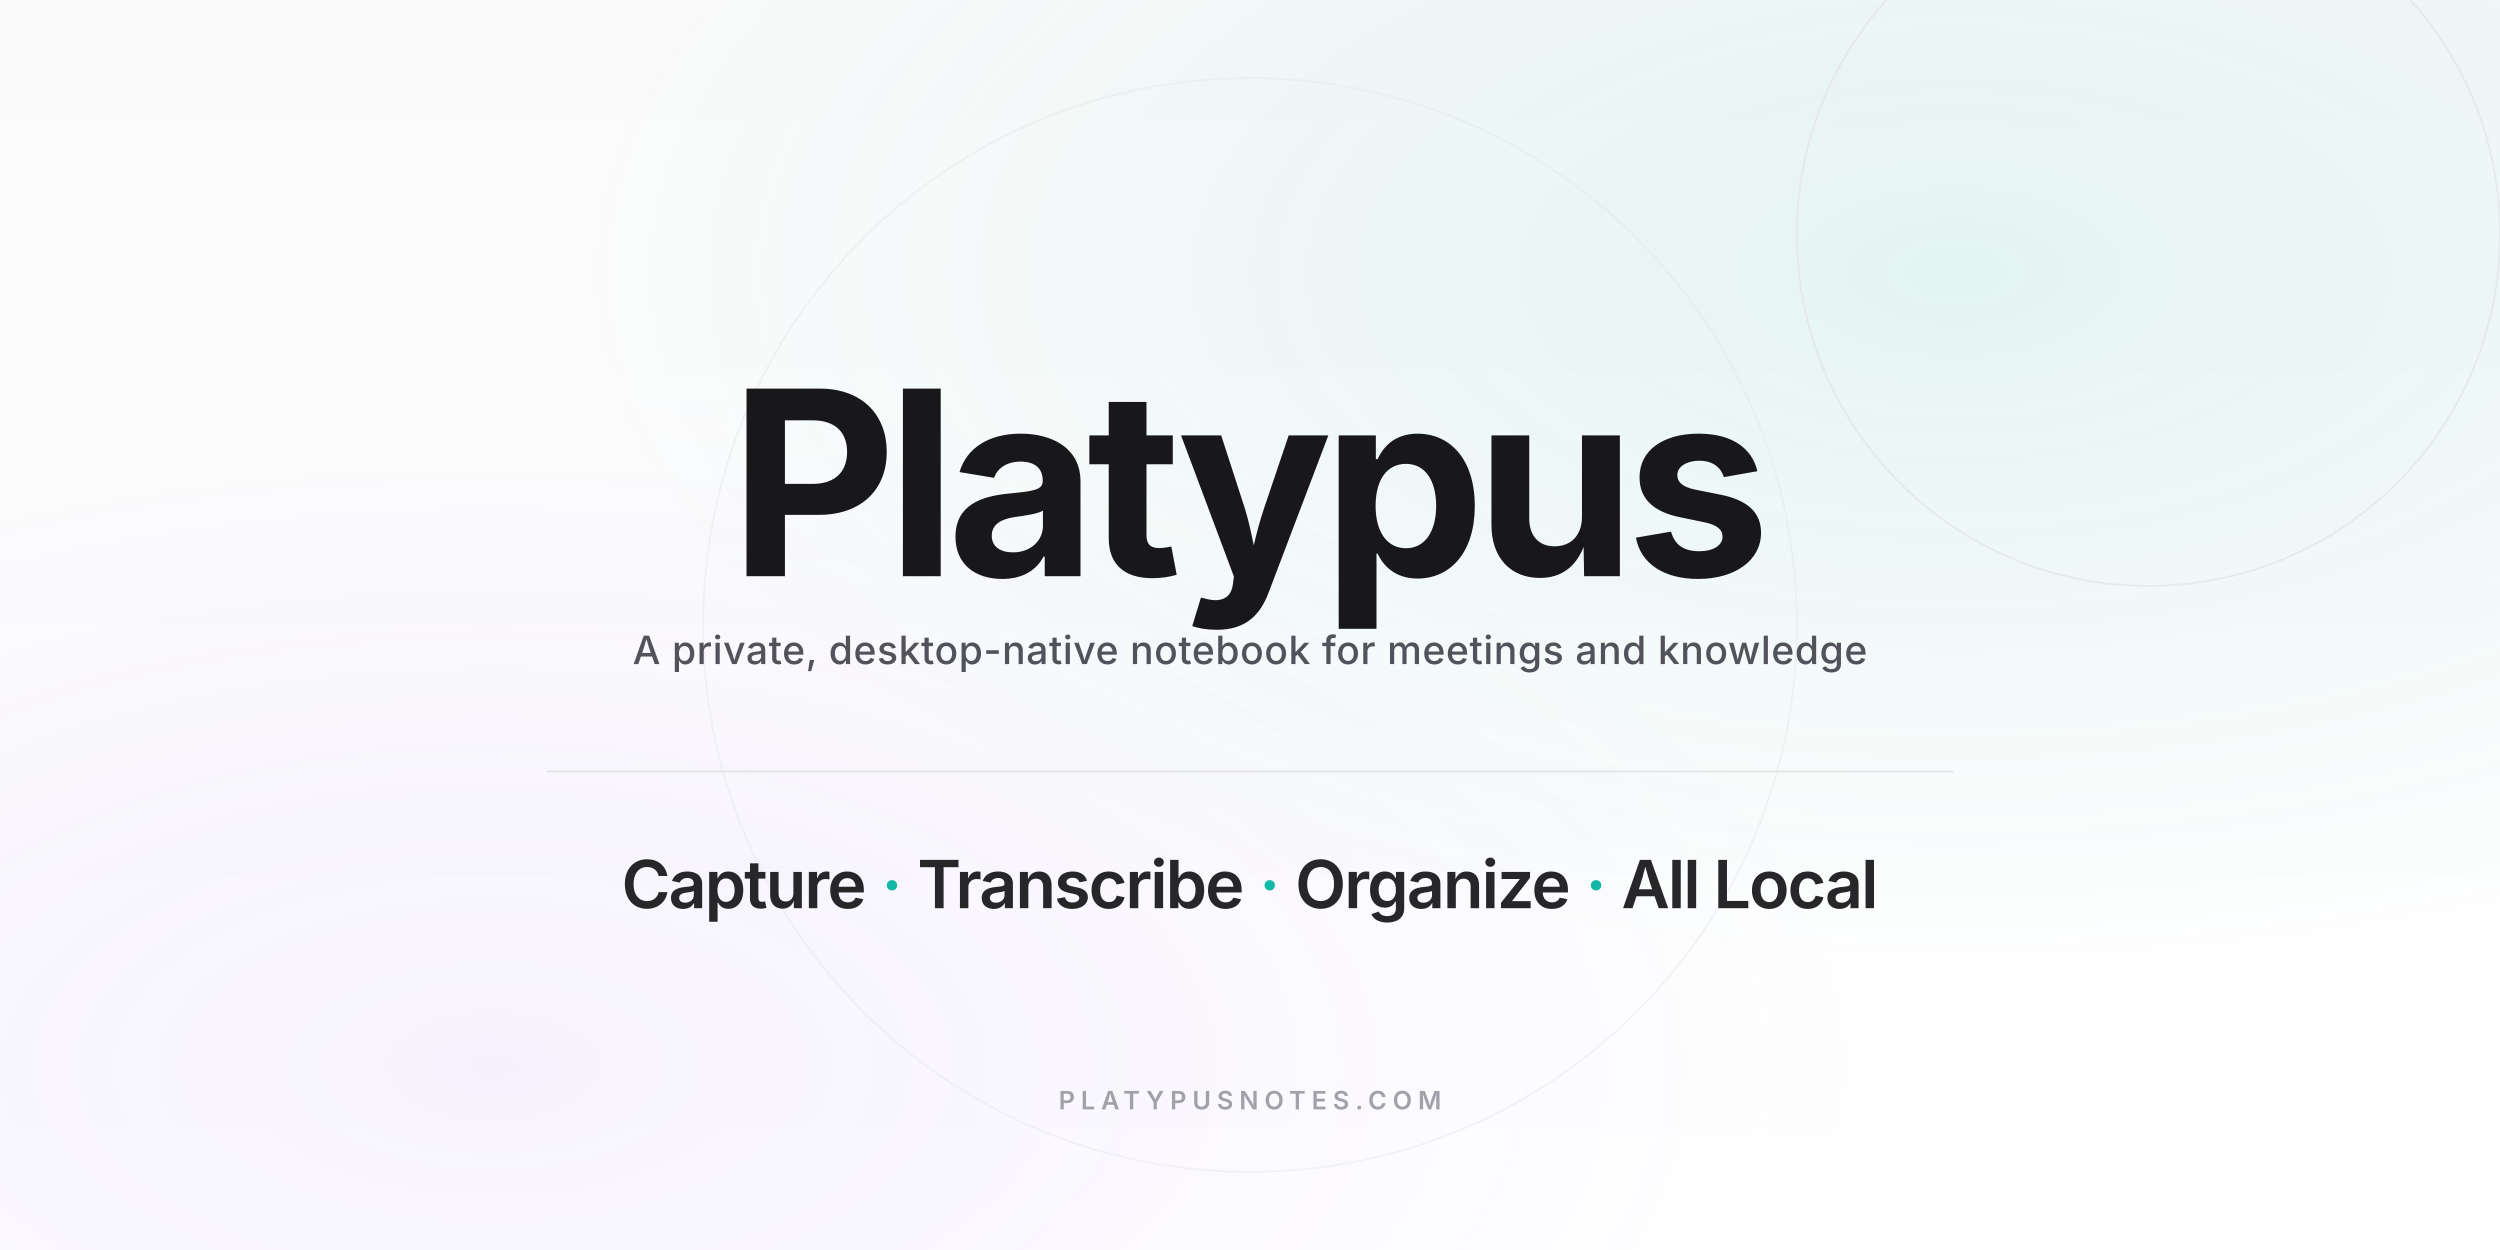
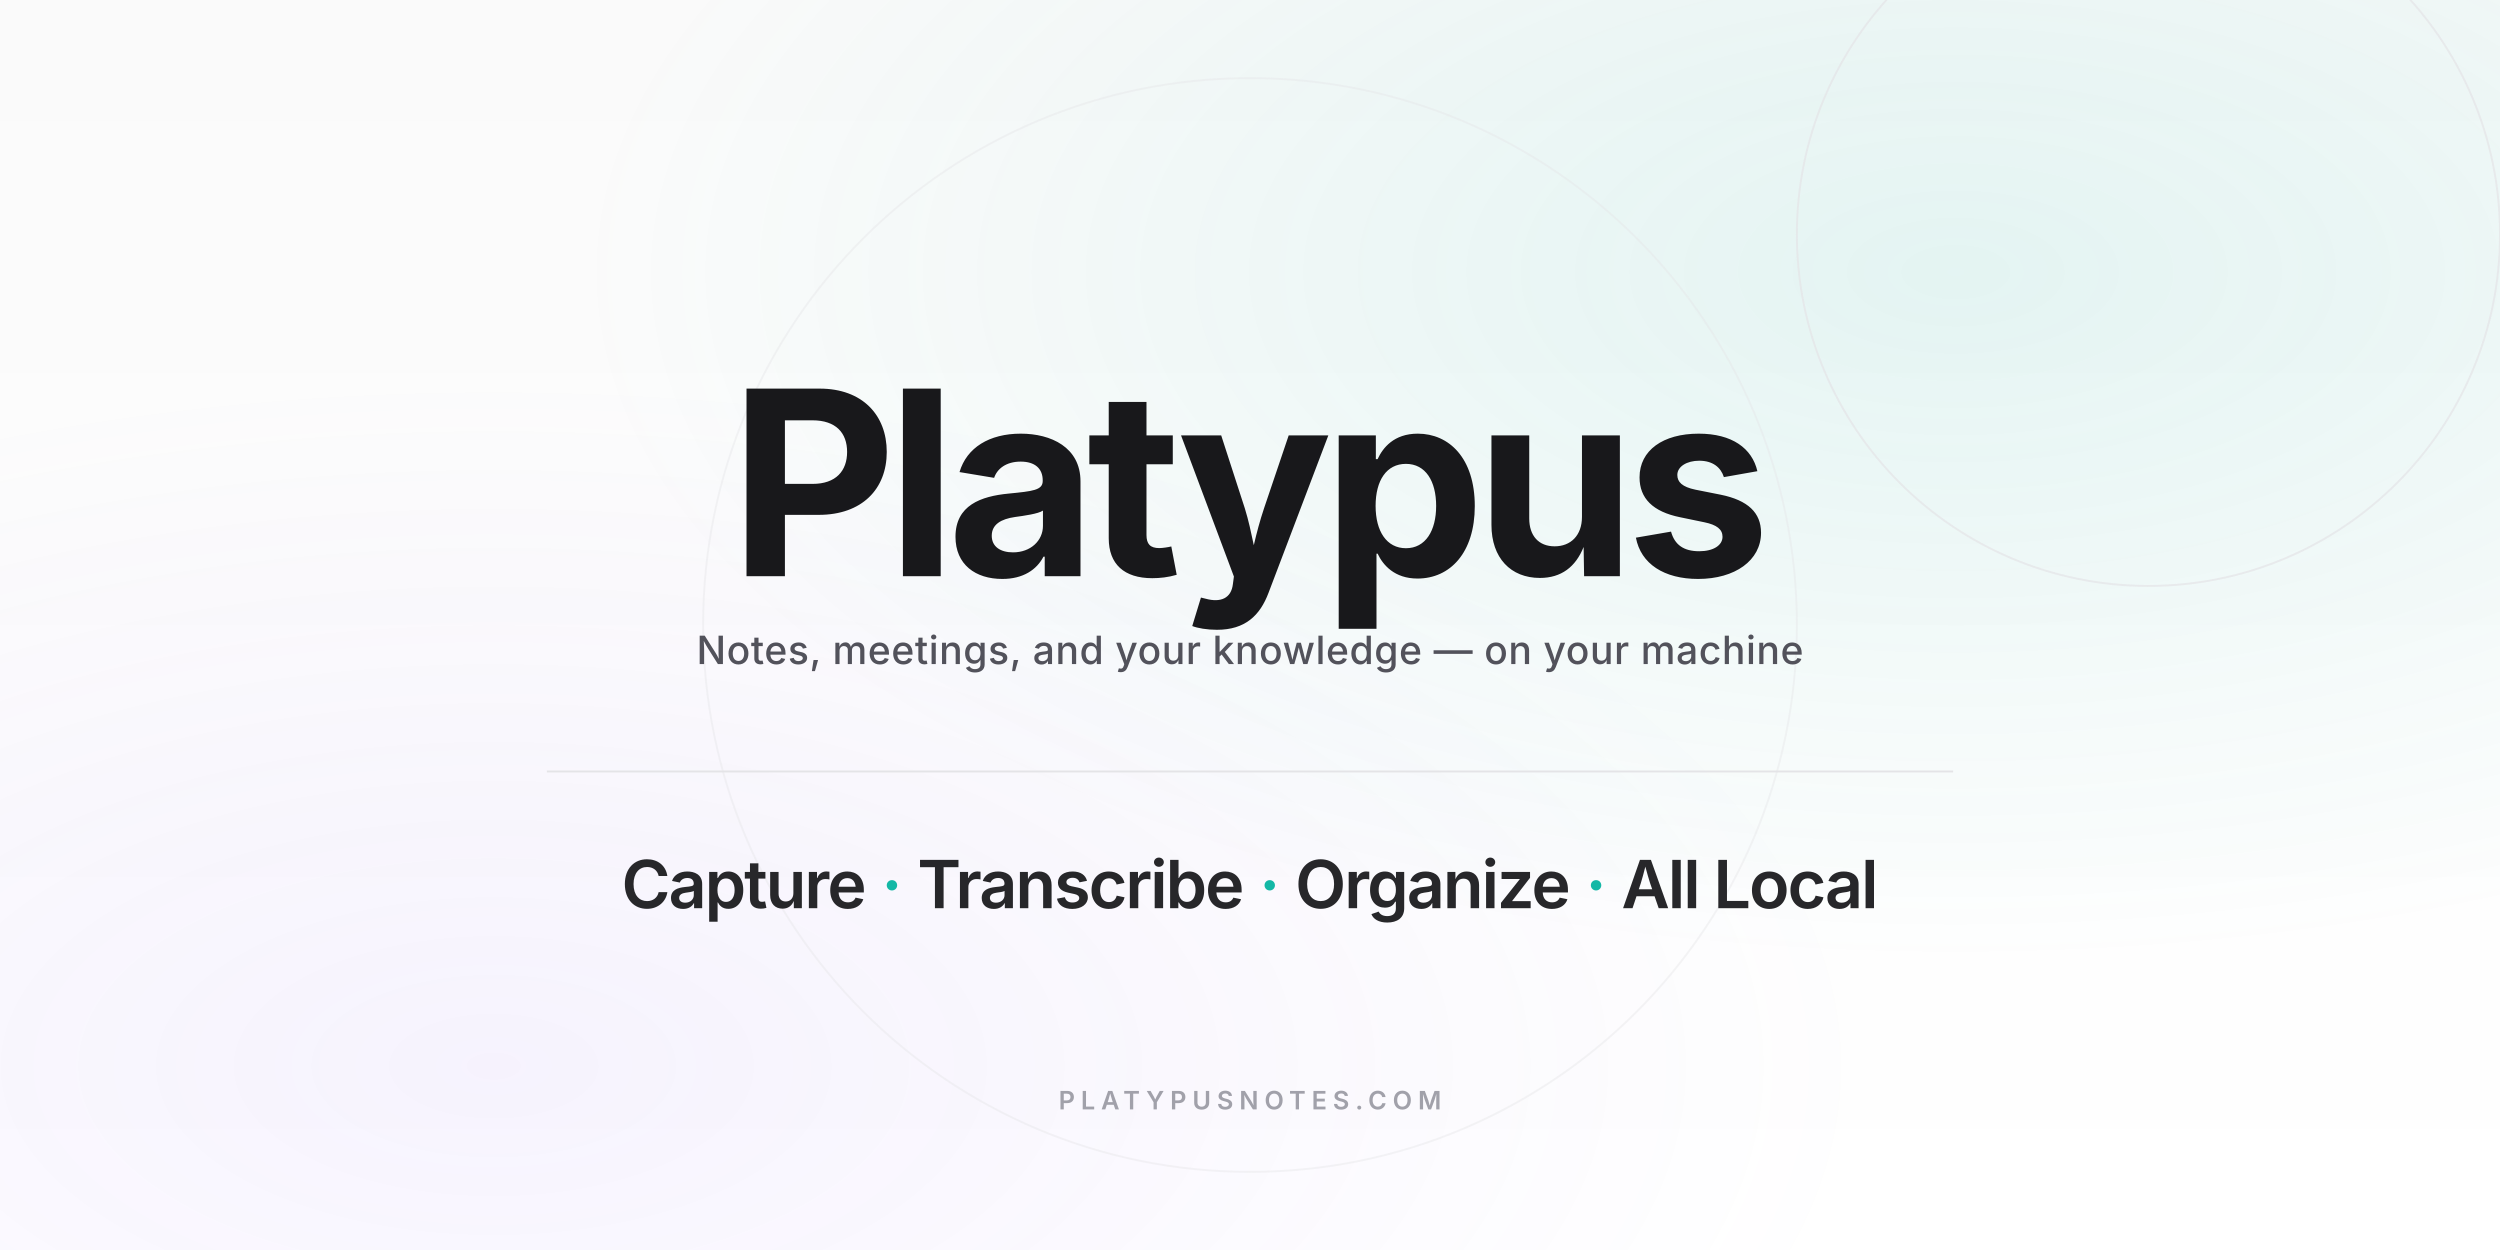
- <svg xmlns="http://www.w3.org/2000/svg" viewBox="0 0 1280 640" role="img" aria-label="Platypus — local notes, meetings, and chat with your knowledge">
+ <svg xmlns="http://www.w3.org/2000/svg" viewBox="0 0 1280 640" role="img" aria-label="Platypus — notes, meetings, and knowledge, on your machine">
  <defs>
    <linearGradient id="bg" x1="0" y1="0" x2="0" y2="1">
      <stop offset="0%" stop-color="#FAFAFA" />
      <stop offset="100%" stop-color="#FFFFFF" />
    </linearGradient>
    <radialGradient id="tealGlow" cx="78%" cy="22%" r="55%">
      <stop offset="0%" stop-color="#14B8A6" stop-opacity="0.10" />
      <stop offset="100%" stop-color="#14B8A6" stop-opacity="0" />
    </radialGradient>
    <radialGradient id="purpleGlow" cx="20%" cy="85%" r="55%">
      <stop offset="0%" stop-color="#8B5CF6" stop-opacity="0.07" />
      <stop offset="100%" stop-color="#8B5CF6" stop-opacity="0" />
    </radialGradient>
  </defs>
  <rect width="1280" height="640" fill="url(#bg)" />
  <rect width="1280" height="640" fill="url(#tealGlow)" />
  <rect width="1280" height="640" fill="url(#purpleGlow)" />
  <circle cx="1100" cy="120" r="180" fill="none" stroke="#E4E4E7" stroke-width="1" opacity="0.7" />
  <circle cx="640" cy="320" r="280" fill="none" stroke="#E4E4E7" stroke-width="1" opacity="0.4" />
  <text x="640" y="295" text-anchor="middle" font-family="-apple-system, BlinkMacSystemFont, 'Segoe UI', Inter, system-ui, sans-serif" font-size="132" font-weight="700" fill="#18181B" letter-spacing="-5">Platypus</text>
-   <text x="640" y="340" text-anchor="middle" font-family="-apple-system, BlinkMacSystemFont, 'Segoe UI', Inter, system-ui, sans-serif" font-size="20" font-weight="500" fill="#52525B" letter-spacing="0.3">A private, desktop-native notebook for meetings and knowledge</text>
+   <text x="640" y="340" text-anchor="middle" font-family="-apple-system, BlinkMacSystemFont, 'Segoe UI', Inter, system-ui, sans-serif" font-size="20" font-weight="500" fill="#52525B" letter-spacing="0.3">Notes, meetings, and your knowledge — on your machine</text>
  <line x1="280" y1="395" x2="1000" y2="395" stroke="#E4E4E7" stroke-width="1" />
  <text x="640" y="465" text-anchor="middle" font-family="-apple-system, BlinkMacSystemFont, 'Segoe UI', Inter, system-ui, sans-serif" font-size="34" font-weight="600" fill="#27272A" letter-spacing="-1">Capture <tspan fill="#14B8A6">·</tspan> Transcribe <tspan fill="#14B8A6">·</tspan> Organize <tspan fill="#14B8A6">·</tspan> All Local</text>
  <text x="640" y="568" text-anchor="middle" font-family="-apple-system, BlinkMacSystemFont, 'Segoe UI', Inter, system-ui, sans-serif" font-size="13" font-weight="600" fill="#A1A1AA" letter-spacing="3">PLATYPUSNOTES.COM</text>
</svg>
